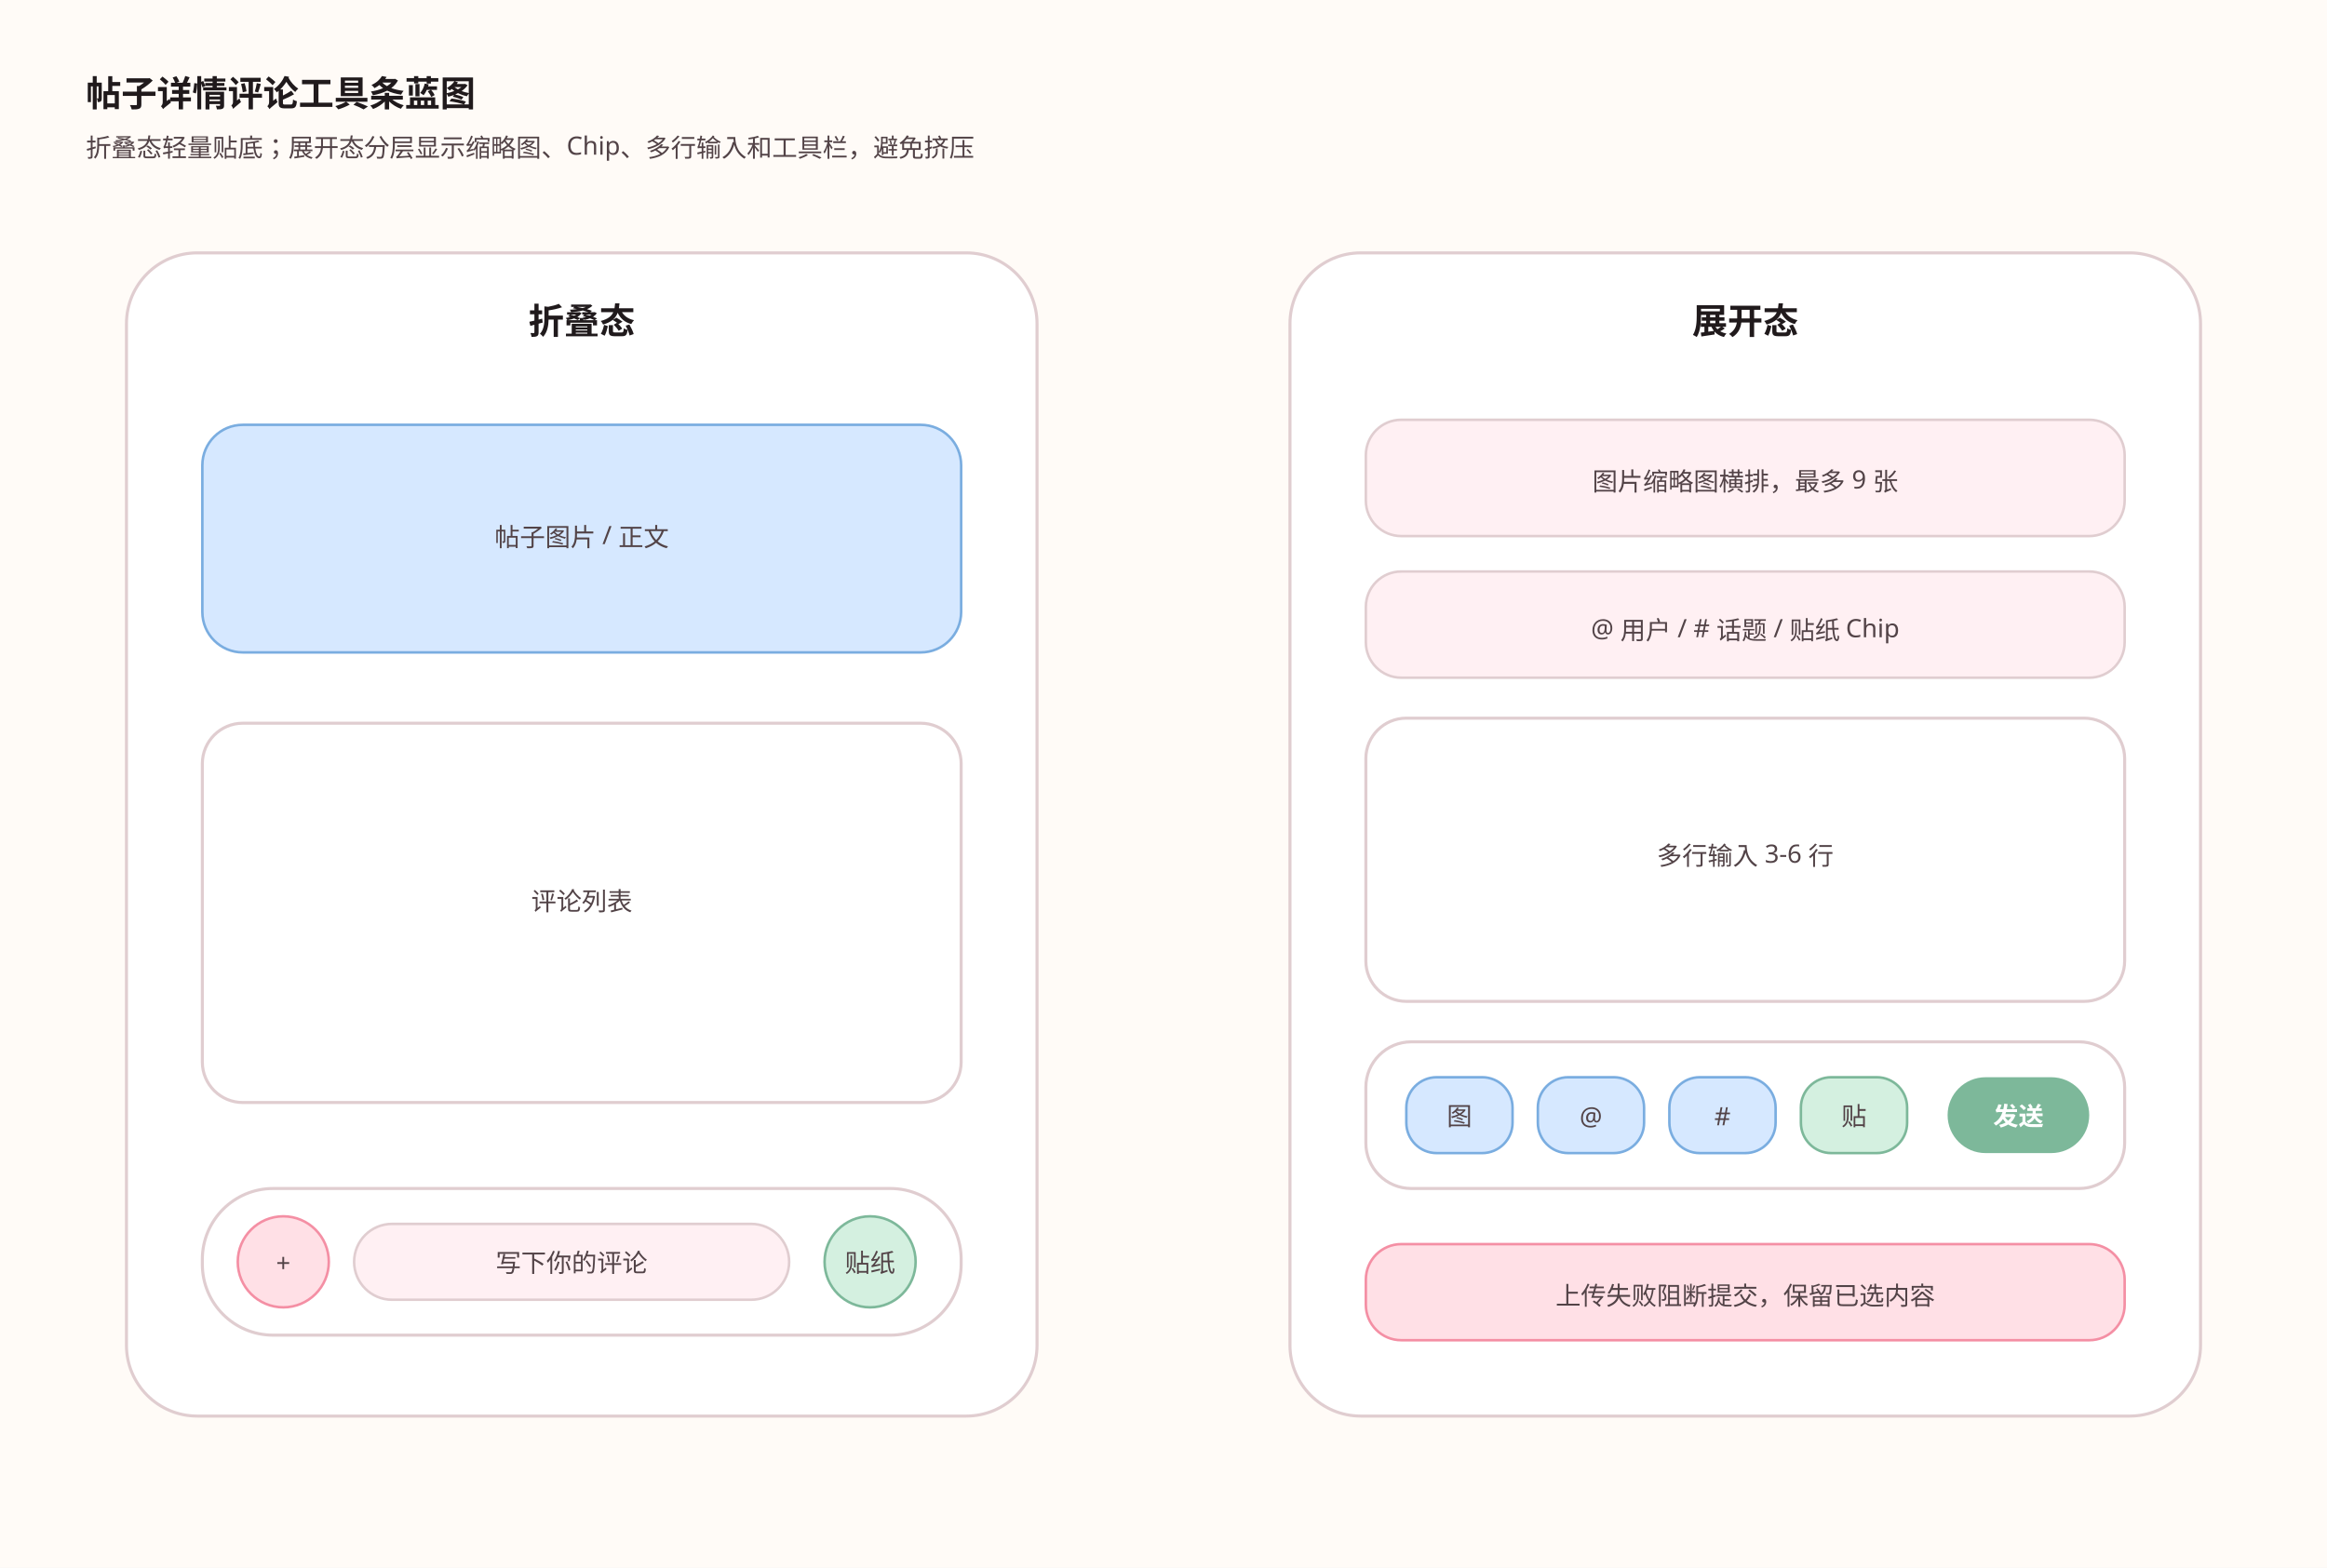
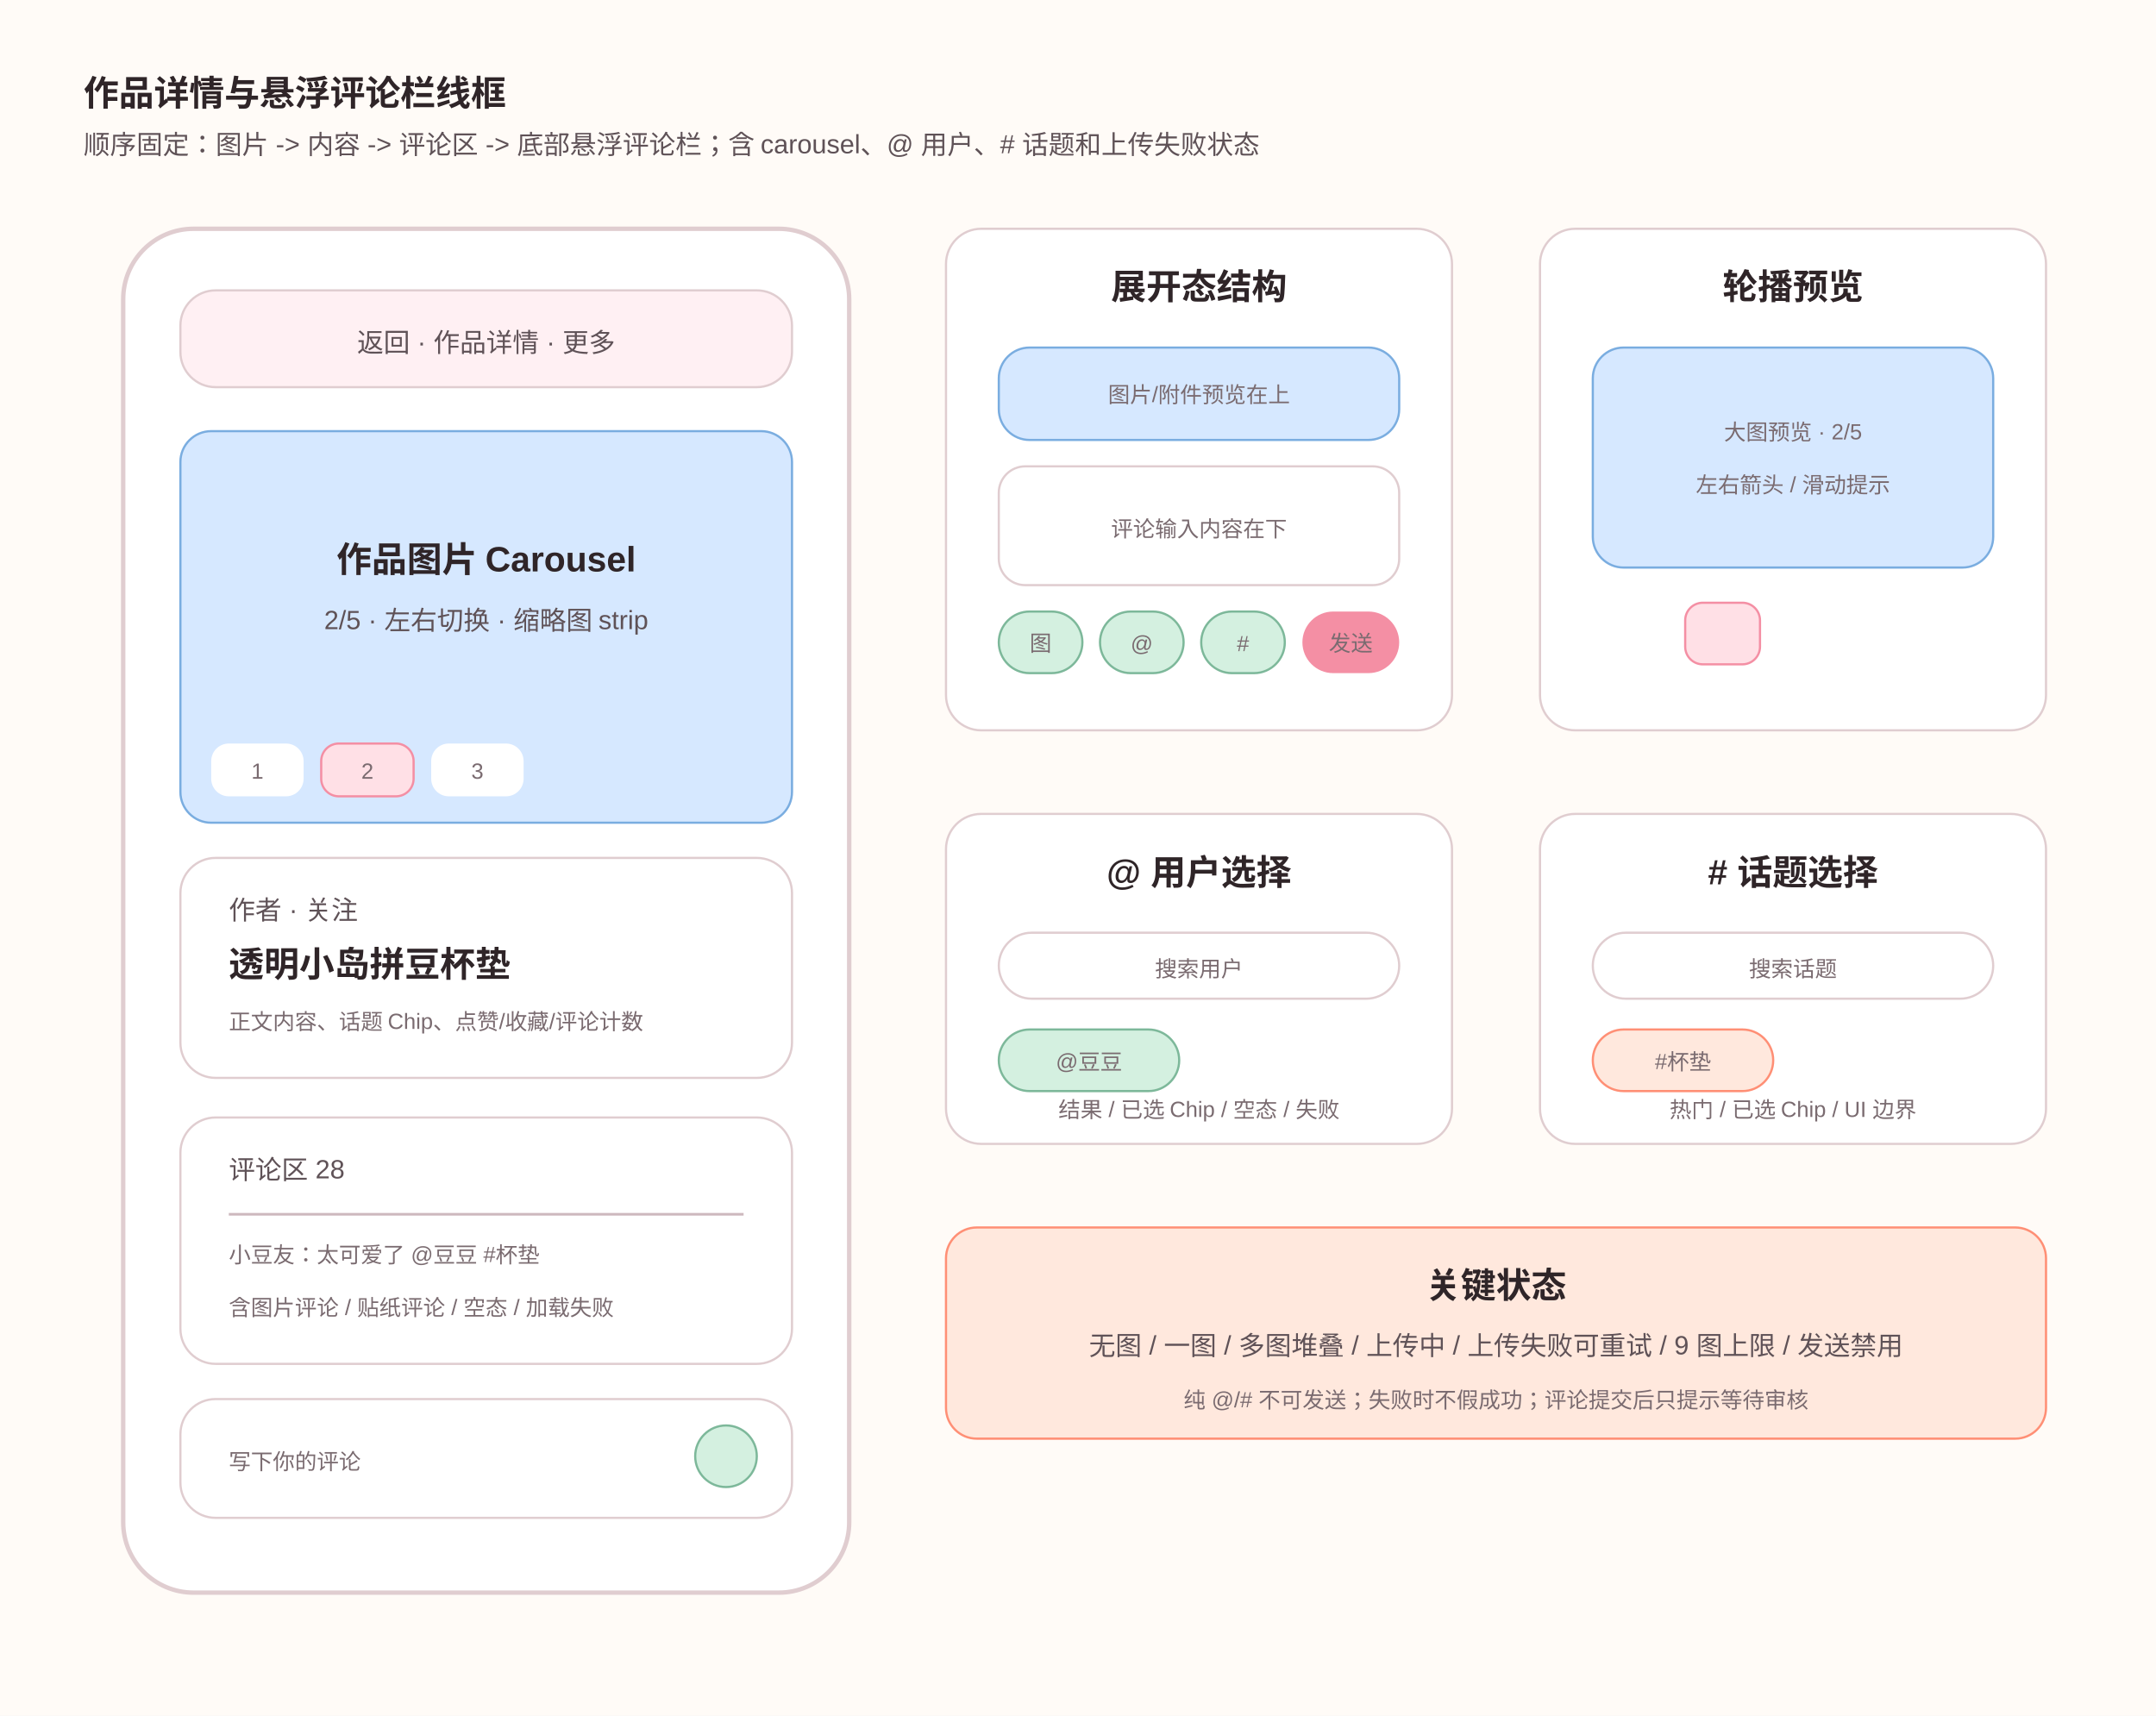
- <svg xmlns="http://www.w3.org/2000/svg" viewBox="0 0 920 620">
-   <style>
-     text{font-family:"Noto Sans SC","PingFang SC",sans-serif}.bg{fill:#FFFBF7}.card{fill:#fff;stroke:#E0CDD0;stroke-width:1.2}.petal{fill:#FFE0E6;stroke:#F48FA4}.mint{fill:#D4F0E0;stroke:#7DB89A}.sky{fill:#D6E8FF;stroke:#7AADE0}.label{fill:#201A1C;font-size:14px;font-weight:800}.small{fill:#524347;font-size:10px}.muted{fill:#FFF0F3;stroke:#E0CDD0}
-   </style>
-   <rect width="920" height="620" class="bg" />
-   <text x="34" y="42" class="label">帖子详情评论工具条蓝图</text>
-   <text x="34" y="62" class="small">折叠态轻量贴底；展开态分层显示缩略图、Chip、多行输入和工具栏，避免挤压</text>
-   <rect x="50" y="100" width="360" height="460" rx="28" class="card" />
-   <text x="230" y="132" text-anchor="middle" class="label">折叠态</text>
-   <rect x="80" y="168" width="300" height="90" rx="16" class="sky" />
-   <text x="230" y="216" text-anchor="middle" class="small">帖子图片 / 正文</text>
-   <rect x="80" y="286" width="300" height="150" rx="16" class="card" />
-   <text x="230" y="360" text-anchor="middle" class="small">评论列表</text>
-   <rect x="80" y="470" width="300" height="58" rx="28" class="card" />
-   <circle cx="112" cy="499" r="18" class="petal" />
-   <text x="112" y="503" text-anchor="middle" class="small">+</text>
-   <rect x="140" y="484" width="172" height="30" rx="15" class="muted" />
-   <text x="226" y="503" text-anchor="middle" class="small">写下你的评论</text>
-   <circle cx="344" cy="499" r="18" class="mint" />
-   <text x="344" y="503" text-anchor="middle" class="small">贴纸</text>
-   <rect x="510" y="100" width="360" height="460" rx="28" class="card" />
-   <text x="690" y="132" text-anchor="middle" class="label">展开态</text>
-   <rect x="540" y="166" width="300" height="46" rx="14" class="muted" />
-   <text x="690" y="194" text-anchor="middle" class="small">图片缩略图横排，最多 9 张</text>
-   <rect x="540" y="226" width="300" height="42" rx="14" class="muted" />
-   <text x="690" y="252" text-anchor="middle" class="small">@ 用户 / # 话题 / 贴纸 Chip</text>
-   <rect x="540" y="284" width="300" height="112" rx="16" class="card" />
-   <text x="690" y="342" text-anchor="middle" class="small">多行输入 3-6 行</text>
-   <rect x="540" y="412" width="300" height="58" rx="18" class="card" />
-   <rect x="556" y="426" width="42" height="30" rx="12" class="sky" />
-   <text x="577" y="445" text-anchor="middle" class="small">图</text>
-   <rect x="608" y="426" width="42" height="30" rx="12" class="sky" />
-   <text x="629" y="445" text-anchor="middle" class="small">@</text>
-   <rect x="660" y="426" width="42" height="30" rx="12" class="sky" />
-   <text x="681" y="445" text-anchor="middle" class="small">#</text>
-   <rect x="712" y="426" width="42" height="30" rx="12" class="mint" />
-   <text x="733" y="445" text-anchor="middle" class="small">贴</text>
-   <rect x="770" y="426" width="56" height="30" rx="15" fill="#7DB89A" />
-   <text x="798" y="445" text-anchor="middle" fill="#fff" font-size="10" font-weight="700">发送</text>
-   <rect x="540" y="492" width="300" height="38" rx="14" class="petal" />
-   <text x="690" y="516" text-anchor="middle" class="small">上传失败阻断提交，保留已选内容</text>
+ <svg xmlns="http://www.w3.org/2000/svg" viewBox="0 0 980 780">
+   <defs>
+     <style>
+       text{font-family:'Noto Sans SC','Microsoft YaHei',Arial,sans-serif}.bg{fill:#FFFBF7}.phone{fill:#fff;stroke:#E0CDD0;stroke-width:2;rx:32}.bar{fill:#FFF0F3;stroke:#E0CDD0;rx:16}.petal{fill:#F48FA4}.mint{fill:#D4F0E0;stroke:#7DB89A;rx:14}.sky{fill:#D6E8FF;stroke:#7AADE0;rx:14}.coral{fill:#FFE8DD;stroke:#FF8F75;rx:14}.card{fill:#fff;stroke:#E0CDD0;rx:16}.line{stroke:#CDB9BE;stroke-width:1.2}.label{fill:#2F2528;font-size:16px;font-weight:800}.small{fill:#5F5257;font-size:12px}.tiny{fill:#7A6B70;font-size:10px}
+     </style>
+   </defs>
+   <rect width="980" height="780" class="bg" />
+   <text x="38" y="48" class="label">作品详情与悬浮评论栏线框</text>
+   <text x="38" y="70" class="small">顺序固定：图片 -&gt; 内容 -&gt; 评论区 -&gt; 底部悬浮评论栏；含 carousel、@ 用户、# 话题和上传失败状态</text>
+   <rect x="56" y="104" width="330" height="620" class="phone" />
+   <rect x="82" y="132" width="278" height="44" class="bar" />
+   <text x="221" y="160" text-anchor="middle" class="small">返回 · 作品详情 · 更多</text>
+   <rect x="82" y="196" width="278" height="178" class="sky" />
+   <text x="221" y="260" text-anchor="middle" class="label">作品图片 Carousel</text>
+   <text x="221" y="286" text-anchor="middle" class="small">2/5 · 左右切换 · 缩略图 strip</text>
+   <rect x="96" y="338" width="42" height="24" rx="8" fill="#fff" />
+   <text x="117" y="354" text-anchor="middle" class="tiny">1</text>
+   <rect x="146" y="338" width="42" height="24" rx="8" fill="#FFE0E6" stroke="#F48FA4" />
+   <text x="167" y="354" text-anchor="middle" class="tiny">2</text>
+   <rect x="196" y="338" width="42" height="24" rx="8" fill="#fff" />
+   <text x="217" y="354" text-anchor="middle" class="tiny">3</text>
+   <rect x="82" y="390" width="278" height="100" class="card" />
+   <text x="104" y="418" class="small">作者 · 关注</text>
+   <text x="104" y="444" class="label">透明小岛拼豆杯垫</text>
+   <text x="104" y="468" class="tiny">正文内容、话题 Chip、点赞/收藏/评论计数</text>
+   <rect x="82" y="508" width="278" height="112" class="card" />
+   <text x="104" y="536" class="small">评论区 28</text>
+   <line x1="104" y1="552" x2="338" y2="552" class="line" />
+   <text x="104" y="574" class="tiny">小豆友：太可爱了 @豆豆 #杯垫</text>
+   <text x="104" y="598" class="tiny">含图片评论 / 贴纸评论 / 空态 / 加载失败</text>
+   <rect x="82" y="636" width="278" height="54" class="card" />
+   <text x="104" y="668" class="tiny">写下你的评论</text>
+   <circle cx="330" cy="662" r="14" class="mint" />
+   <rect x="430" y="104" width="230" height="228" class="card" />
+   <text x="545" y="136" text-anchor="middle" class="label">展开态结构</text>
+   <rect x="454" y="158" width="182" height="42" class="sky" />
+   <text x="545" y="183" text-anchor="middle" class="tiny">图片/附件预览在上</text>
+   <rect x="454" y="212" width="182" height="54" fill="#fff" stroke="#E0CDD0" rx="12" />
+   <text x="545" y="244" text-anchor="middle" class="tiny">评论输入内容在下</text>
+   <rect x="454" y="278" width="38" height="28" rx="14" class="mint" />
+   <text x="473" y="296" text-anchor="middle" class="tiny">图</text>
+   <rect x="500" y="278" width="38" height="28" rx="14" class="mint" />
+   <text x="519" y="296" text-anchor="middle" class="tiny">@</text>
+   <rect x="546" y="278" width="38" height="28" rx="14" class="mint" />
+   <text x="565" y="296" text-anchor="middle" class="tiny">#</text>
+   <rect x="592" y="278" width="44" height="28" rx="14" class="petal" />
+   <text x="614" y="296" text-anchor="middle" class="tiny">发送</text>
+   <rect x="700" y="104" width="230" height="228" class="card" />
+   <text x="815" y="136" text-anchor="middle" class="label">轮播预览</text>
+   <rect x="724" y="158" width="182" height="100" class="sky" />
+   <text x="815" y="200" text-anchor="middle" class="tiny">大图预览 · 2/5</text>
+   <text x="815" y="224" text-anchor="middle" class="tiny">左右箭头 / 滑动提示</text>
+   <rect x="724" y="274" width="34" height="28" rx="8" fill="#fff" />
+   <rect x="766" y="274" width="34" height="28" rx="8" fill="#FFE0E6" stroke="#F48FA4" />
+   <rect x="808" y="274" width="34" height="28" rx="8" fill="#fff" />
+   <rect x="850" y="274" width="34" height="28" rx="8" fill="#fff" />
+   <rect x="430" y="370" width="230" height="150" class="card" />
+   <text x="545" y="402" text-anchor="middle" class="label">@ 用户选择</text>
+   <rect x="454" y="424" width="182" height="30" rx="15" fill="#fff" stroke="#E0CDD0" />
+   <text x="545" y="444" text-anchor="middle" class="tiny">搜索用户</text>
+   <rect x="454" y="468" width="82" height="28" rx="14" class="mint" />
+   <text x="495" y="486" text-anchor="middle" class="tiny">@豆豆</text>
+   <text x="545" y="508" text-anchor="middle" class="tiny">结果 / 已选 Chip / 空态 / 失败</text>
+   <rect x="700" y="370" width="230" height="150" class="card" />
+   <text x="815" y="402" text-anchor="middle" class="label"># 话题选择</text>
+   <rect x="724" y="424" width="182" height="30" rx="15" fill="#fff" stroke="#E0CDD0" />
+   <text x="815" y="444" text-anchor="middle" class="tiny">搜索话题</text>
+   <rect x="724" y="468" width="82" height="28" rx="14" class="coral" />
+   <text x="765" y="486" text-anchor="middle" class="tiny">#杯垫</text>
+   <text x="815" y="508" text-anchor="middle" class="tiny">热门 / 已选 Chip / UI 边界</text>
+   <rect x="430" y="558" width="500" height="96" class="coral" />
+   <text x="680" y="590" text-anchor="middle" class="label">关键状态</text>
+   <text x="680" y="616" text-anchor="middle" class="small">无图 / 一图 / 多图堆叠 / 上传中 / 上传失败可重试 / 9 图上限 / 发送禁用</text>
+   <text x="680" y="640" text-anchor="middle" class="tiny">纯 @/# 不可发送；失败时不假成功；评论提交后只提示等待审核</text>
</svg>
